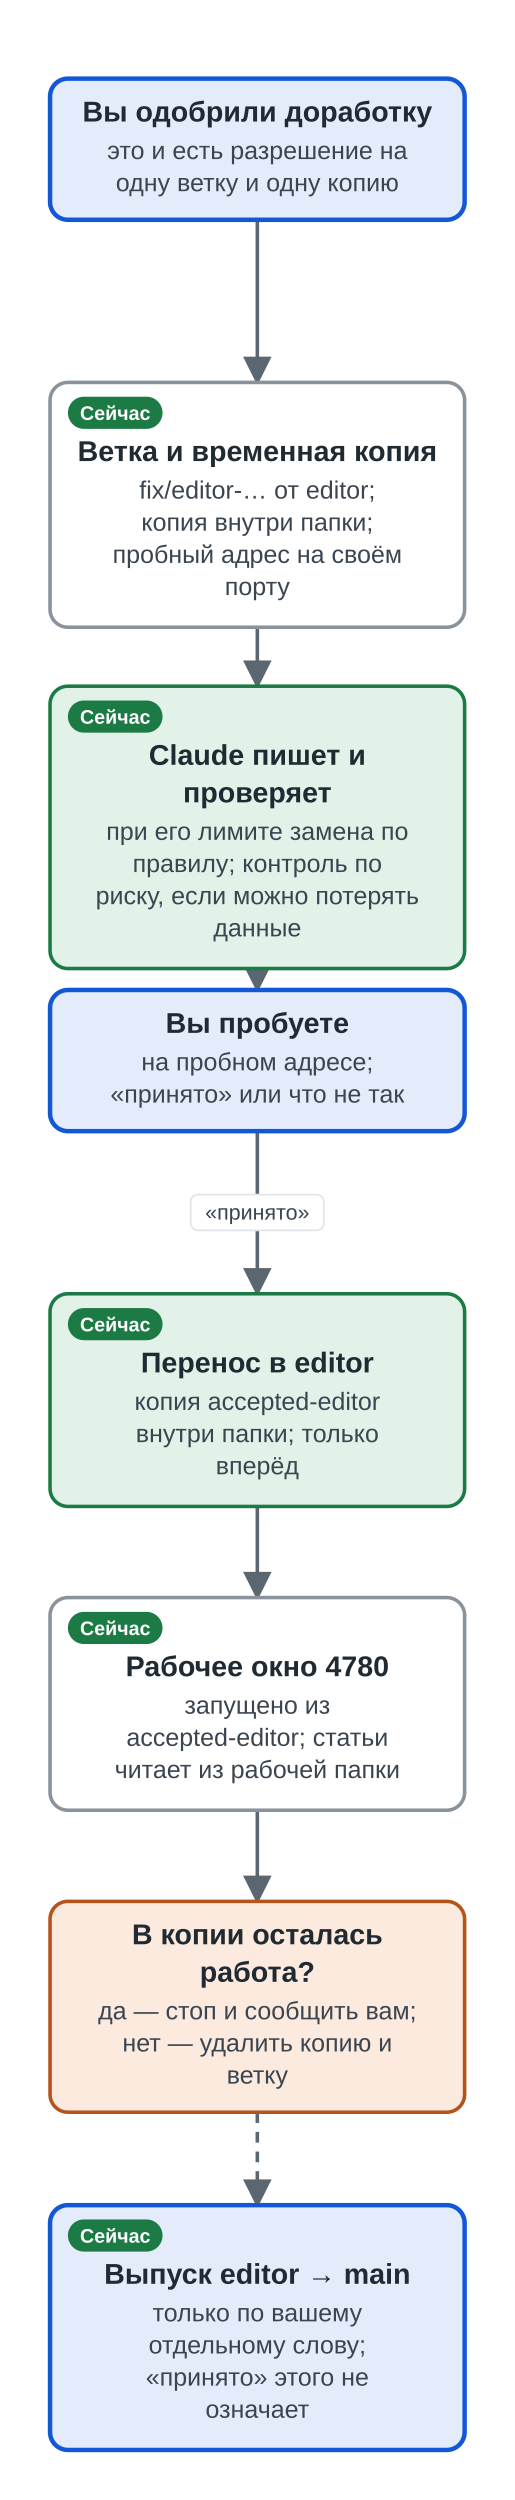
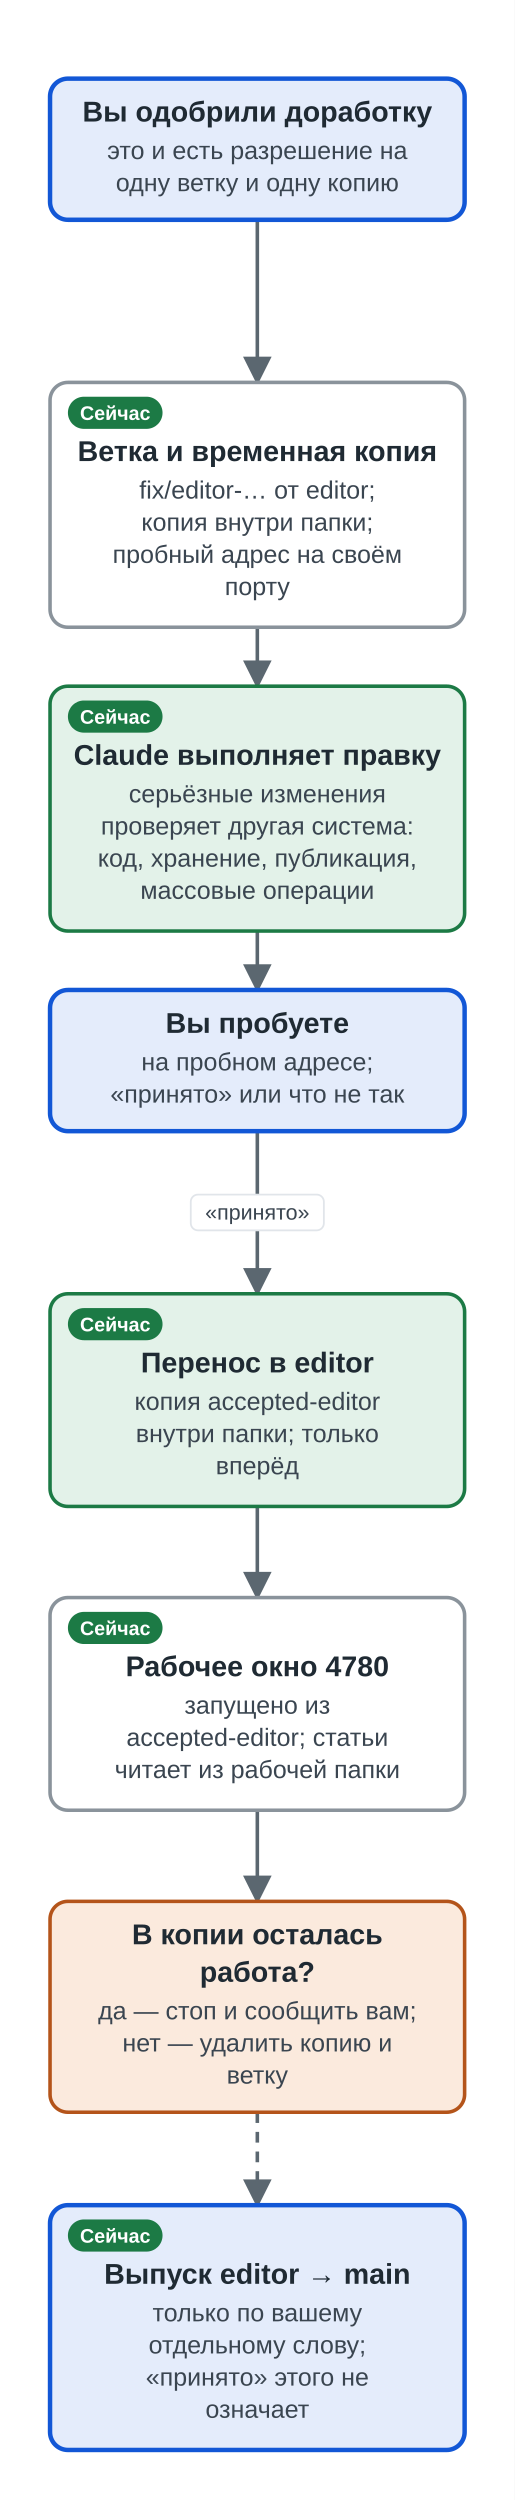
<svg xmlns="http://www.w3.org/2000/svg" viewBox="0 0 288 1399" width="288" height="1399" font-family="Segoe UI, Arial, sans-serif" font-size="16" role="img" aria-label="Как меняем редактор">
  <defs>
    <marker id="blog-editor-v-arr" viewBox="0 0 10 10" refX="9" refY="5" markerWidth="8" markerHeight="8" orient="auto-start-reverse">
      <path d="M 0 0 L 10 5 L 0 10 z" fill="#5b6770" />
    </marker>
  </defs>
  <rect x="0" y="0" width="288" height="1399" fill="#ffffff" />
  <path d="M 144 123 L 144 214" fill="none" stroke="#5b6770" stroke-width="2" marker-end="url(#blog-editor-v-arr)" />
  <path d="M 144 351 L 144 384" fill="none" stroke="#5b6770" stroke-width="2" marker-end="url(#blog-editor-v-arr)" />
-   <path d="M 144 542 L 144 554" fill="none" stroke="#5b6770" stroke-width="2" marker-end="url(#blog-editor-v-arr)" />
+   <path d="M 144 521 L 144 554" fill="none" stroke="#5b6770" stroke-width="2" marker-end="url(#blog-editor-v-arr)" />
  <path d="M 144 633 L 144 724" fill="none" stroke="#5b6770" stroke-width="2" marker-end="url(#blog-editor-v-arr)" />
  <path d="M 144 843 L 144 894" fill="none" stroke="#5b6770" stroke-width="2" marker-end="url(#blog-editor-v-arr)" />
  <path d="M 144 1013 L 144 1064" fill="none" stroke="#5b6770" stroke-width="2" marker-end="url(#blog-editor-v-arr)" />
  <path d="M 144 1182 L 144 1234" fill="none" stroke="#5b6770" stroke-width="2" stroke-dasharray="6 5" marker-end="url(#blog-editor-v-arr)" />
  <rect x="28" y="44" width="232" height="79" rx="10" fill="#e4ecfb" stroke="#1257d6" stroke-width="2.5" />
  <text x="144" y="68" text-anchor="middle" font-weight="700" fill="#1f2a33">Вы одобрили доработку</text>
  <text x="144" y="89" text-anchor="middle" font-size="14" fill="#3a4550">это и есть разрешение на</text>
  <text x="144" y="107" text-anchor="middle" font-size="14" fill="#3a4550">одну ветку и одну копию</text>
  <rect x="28" y="214" width="232" height="137" rx="10" fill="#ffffff" stroke="#8a939b" stroke-width="2" />
  <rect x="38" y="222" width="52.96" height="18" rx="9" fill="#1c7a45" />
  <text x="64.48" y="235" text-anchor="middle" font-size="11" font-weight="700" fill="#fff">Сейчас</text>
  <text x="144" y="258" text-anchor="middle" font-weight="700" fill="#1f2a33">Ветка и временная копия</text>
  <text x="144" y="279" text-anchor="middle" font-size="14" fill="#3a4550">fix/editor-… от editor;</text>
  <text x="144" y="297" text-anchor="middle" font-size="14" fill="#3a4550">копия внутри папки;</text>
  <text x="144" y="315" text-anchor="middle" font-size="14" fill="#3a4550">пробный адрес на своём</text>
  <text x="144" y="333" text-anchor="middle" font-size="14" fill="#3a4550">порту</text>
-   <rect x="28" y="384" width="232" height="158" rx="10" fill="#e3f2e9" stroke="#1c7a45" stroke-width="2" />
+   <rect x="28" y="384" width="232" height="137" rx="10" fill="#e3f2e9" stroke="#1c7a45" stroke-width="2" />
  <rect x="38" y="392" width="52.96" height="18" rx="9" fill="#1c7a45" />
  <text x="64.48" y="405" text-anchor="middle" font-size="11" font-weight="700" fill="#fff">Сейчас</text>
-   <text x="144" y="428" text-anchor="middle" font-weight="700" fill="#1f2a33">Claude пишет и</text>
-   <text x="144" y="449" text-anchor="middle" font-weight="700" fill="#1f2a33">проверяет</text>
-   <text x="144" y="470" text-anchor="middle" font-size="14" fill="#3a4550">при его лимите замена по</text>
-   <text x="144" y="488" text-anchor="middle" font-size="14" fill="#3a4550">правилу; контроль по</text>
-   <text x="144" y="506" text-anchor="middle" font-size="14" fill="#3a4550">риску, если можно потерять</text>
-   <text x="144" y="524" text-anchor="middle" font-size="14" fill="#3a4550">данные</text>
+   <text x="144" y="428" text-anchor="middle" font-weight="700" fill="#1f2a33">Claude выполняет правку</text>
+   <text x="144" y="449" text-anchor="middle" font-size="14" fill="#3a4550">серьёзные изменения</text>
+   <text x="144" y="467" text-anchor="middle" font-size="14" fill="#3a4550">проверяет другая система:</text>
+   <text x="144" y="485" text-anchor="middle" font-size="14" fill="#3a4550">код, хранение, публикация,</text>
+   <text x="144" y="503" text-anchor="middle" font-size="14" fill="#3a4550">массовые операции</text>
  <rect x="28" y="554" width="232" height="79" rx="10" fill="#e4ecfb" stroke="#1257d6" stroke-width="2.5" />
  <text x="144" y="578" text-anchor="middle" font-weight="700" fill="#1f2a33">Вы пробуете</text>
  <text x="144" y="599" text-anchor="middle" font-size="14" fill="#3a4550">на пробном адресе;</text>
  <text x="144" y="617" text-anchor="middle" font-size="14" fill="#3a4550">«принято» или что не так</text>
  <rect x="28" y="724" width="232" height="119" rx="10" fill="#e3f2e9" stroke="#1c7a45" stroke-width="2" />
  <rect x="38" y="732" width="52.96" height="18" rx="9" fill="#1c7a45" />
  <text x="64.48" y="745" text-anchor="middle" font-size="11" font-weight="700" fill="#fff">Сейчас</text>
  <text x="144" y="768" text-anchor="middle" font-weight="700" fill="#1f2a33">Перенос в editor</text>
  <text x="144" y="789" text-anchor="middle" font-size="14" fill="#3a4550">копия accepted-editor</text>
  <text x="144" y="807" text-anchor="middle" font-size="14" fill="#3a4550">внутри папки; только</text>
  <text x="144" y="825" text-anchor="middle" font-size="14" fill="#3a4550">вперёд</text>
  <rect x="28" y="894" width="232" height="119" rx="10" fill="#ffffff" stroke="#8a939b" stroke-width="2" />
  <rect x="38" y="902" width="52.96" height="18" rx="9" fill="#1c7a45" />
  <text x="64.48" y="915" text-anchor="middle" font-size="11" font-weight="700" fill="#fff">Сейчас</text>
  <text x="144" y="938" text-anchor="middle" font-weight="700" fill="#1f2a33">Рабочее окно 4780</text>
  <text x="144" y="959" text-anchor="middle" font-size="14" fill="#3a4550">запущено из</text>
  <text x="144" y="977" text-anchor="middle" font-size="14" fill="#3a4550">accepted-editor; статьи</text>
  <text x="144" y="995" text-anchor="middle" font-size="14" fill="#3a4550">читает из рабочей папки</text>
  <rect x="28" y="1064" width="232" height="118" rx="10" fill="#fbeadd" stroke="#b4541a" stroke-width="2" />
  <text x="144" y="1088" text-anchor="middle" font-weight="700" fill="#1f2a33">В копии осталась</text>
  <text x="144" y="1109" text-anchor="middle" font-weight="700" fill="#1f2a33">работа?</text>
  <text x="144" y="1130" text-anchor="middle" font-size="14" fill="#3a4550">да — стоп и сообщить вам;</text>
  <text x="144" y="1148" text-anchor="middle" font-size="14" fill="#3a4550">нет — удалить копию и</text>
  <text x="144" y="1166" text-anchor="middle" font-size="14" fill="#3a4550">ветку</text>
  <rect x="28" y="1234" width="232" height="137" rx="10" fill="#e4ecfb" stroke="#1257d6" stroke-width="2.5" />
  <rect x="38" y="1242" width="52.96" height="18" rx="9" fill="#1c7a45" />
  <text x="64.48" y="1255" text-anchor="middle" font-size="11" font-weight="700" fill="#fff">Сейчас</text>
  <text x="144" y="1278" text-anchor="middle" font-weight="700" fill="#1f2a33">Выпуск editor → main</text>
  <text x="144" y="1299" text-anchor="middle" font-size="14" fill="#3a4550">только по вашему</text>
  <text x="144" y="1317" text-anchor="middle" font-size="14" fill="#3a4550">отдельному слову;</text>
  <text x="144" y="1335" text-anchor="middle" font-size="14" fill="#3a4550">«принято» этого не</text>
  <text x="144" y="1353" text-anchor="middle" font-size="14" fill="#3a4550">означает</text>
  <rect x="106.76" y="668.5" width="74.48" height="20" rx="4" fill="#ffffff" stroke="#e1e5ea" />
  <text x="144" y="682.5" text-anchor="middle" font-size="12" fill="#3a4550">«принято»</text>
</svg>
